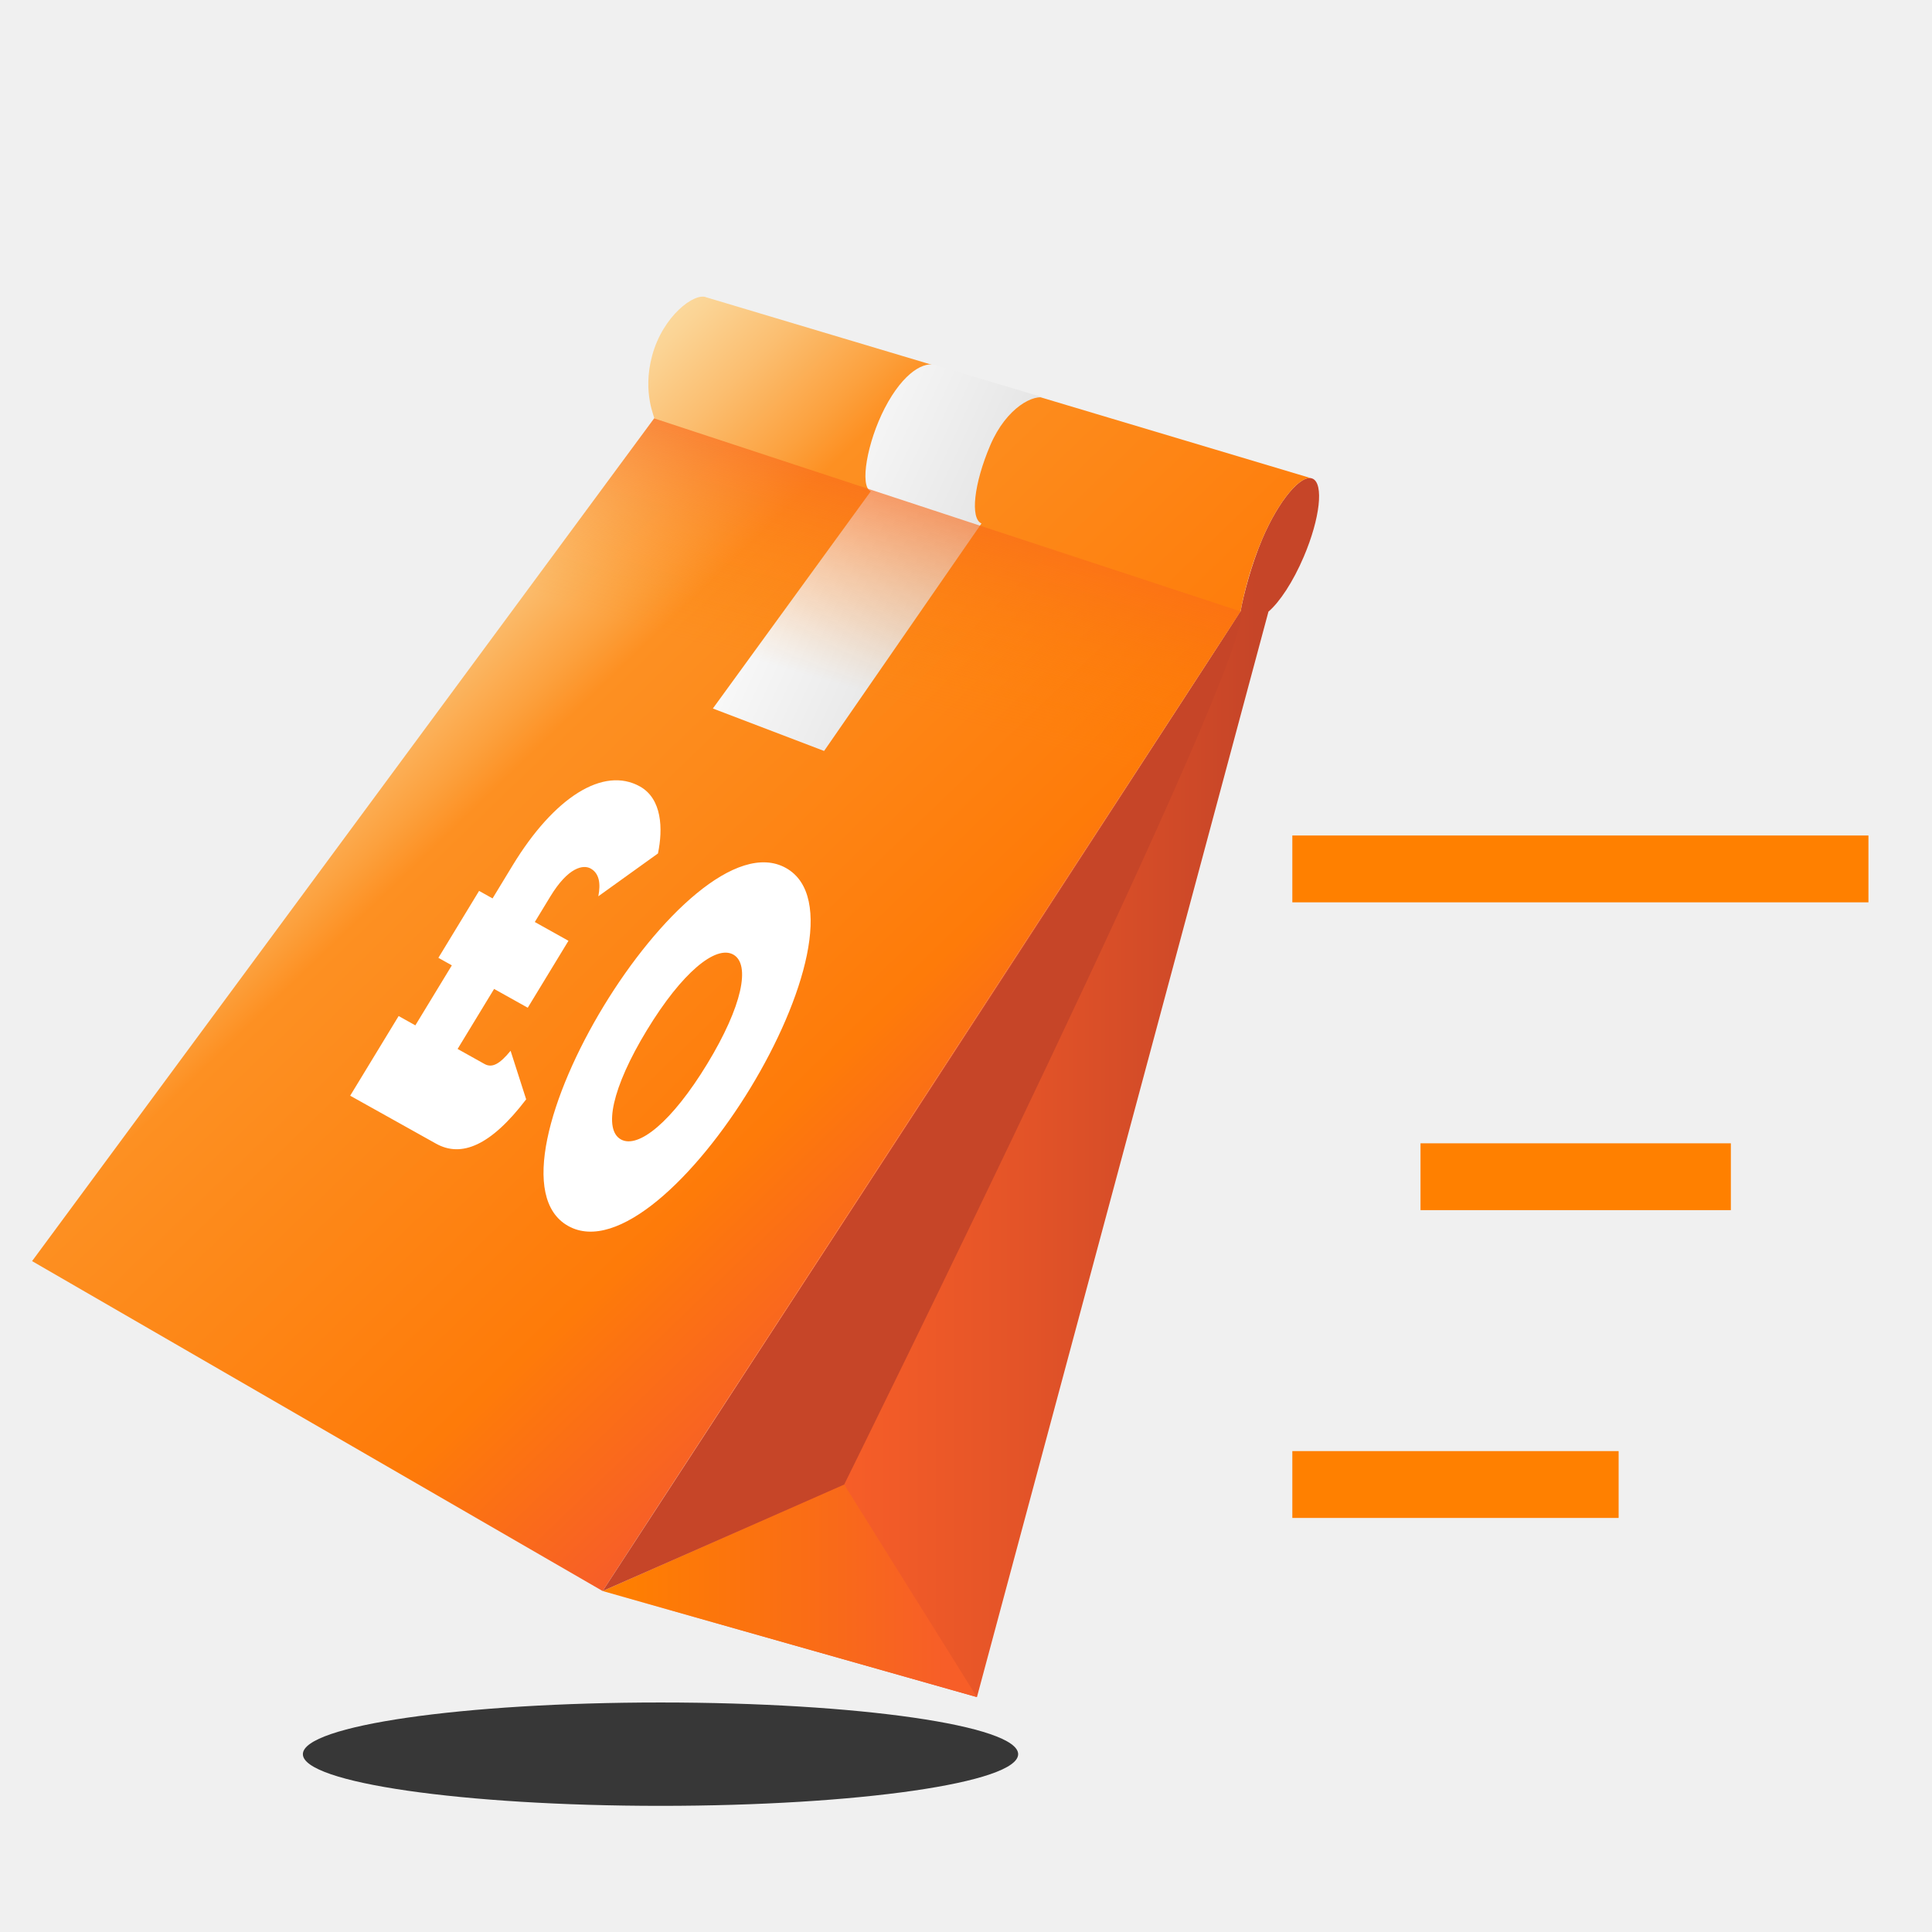
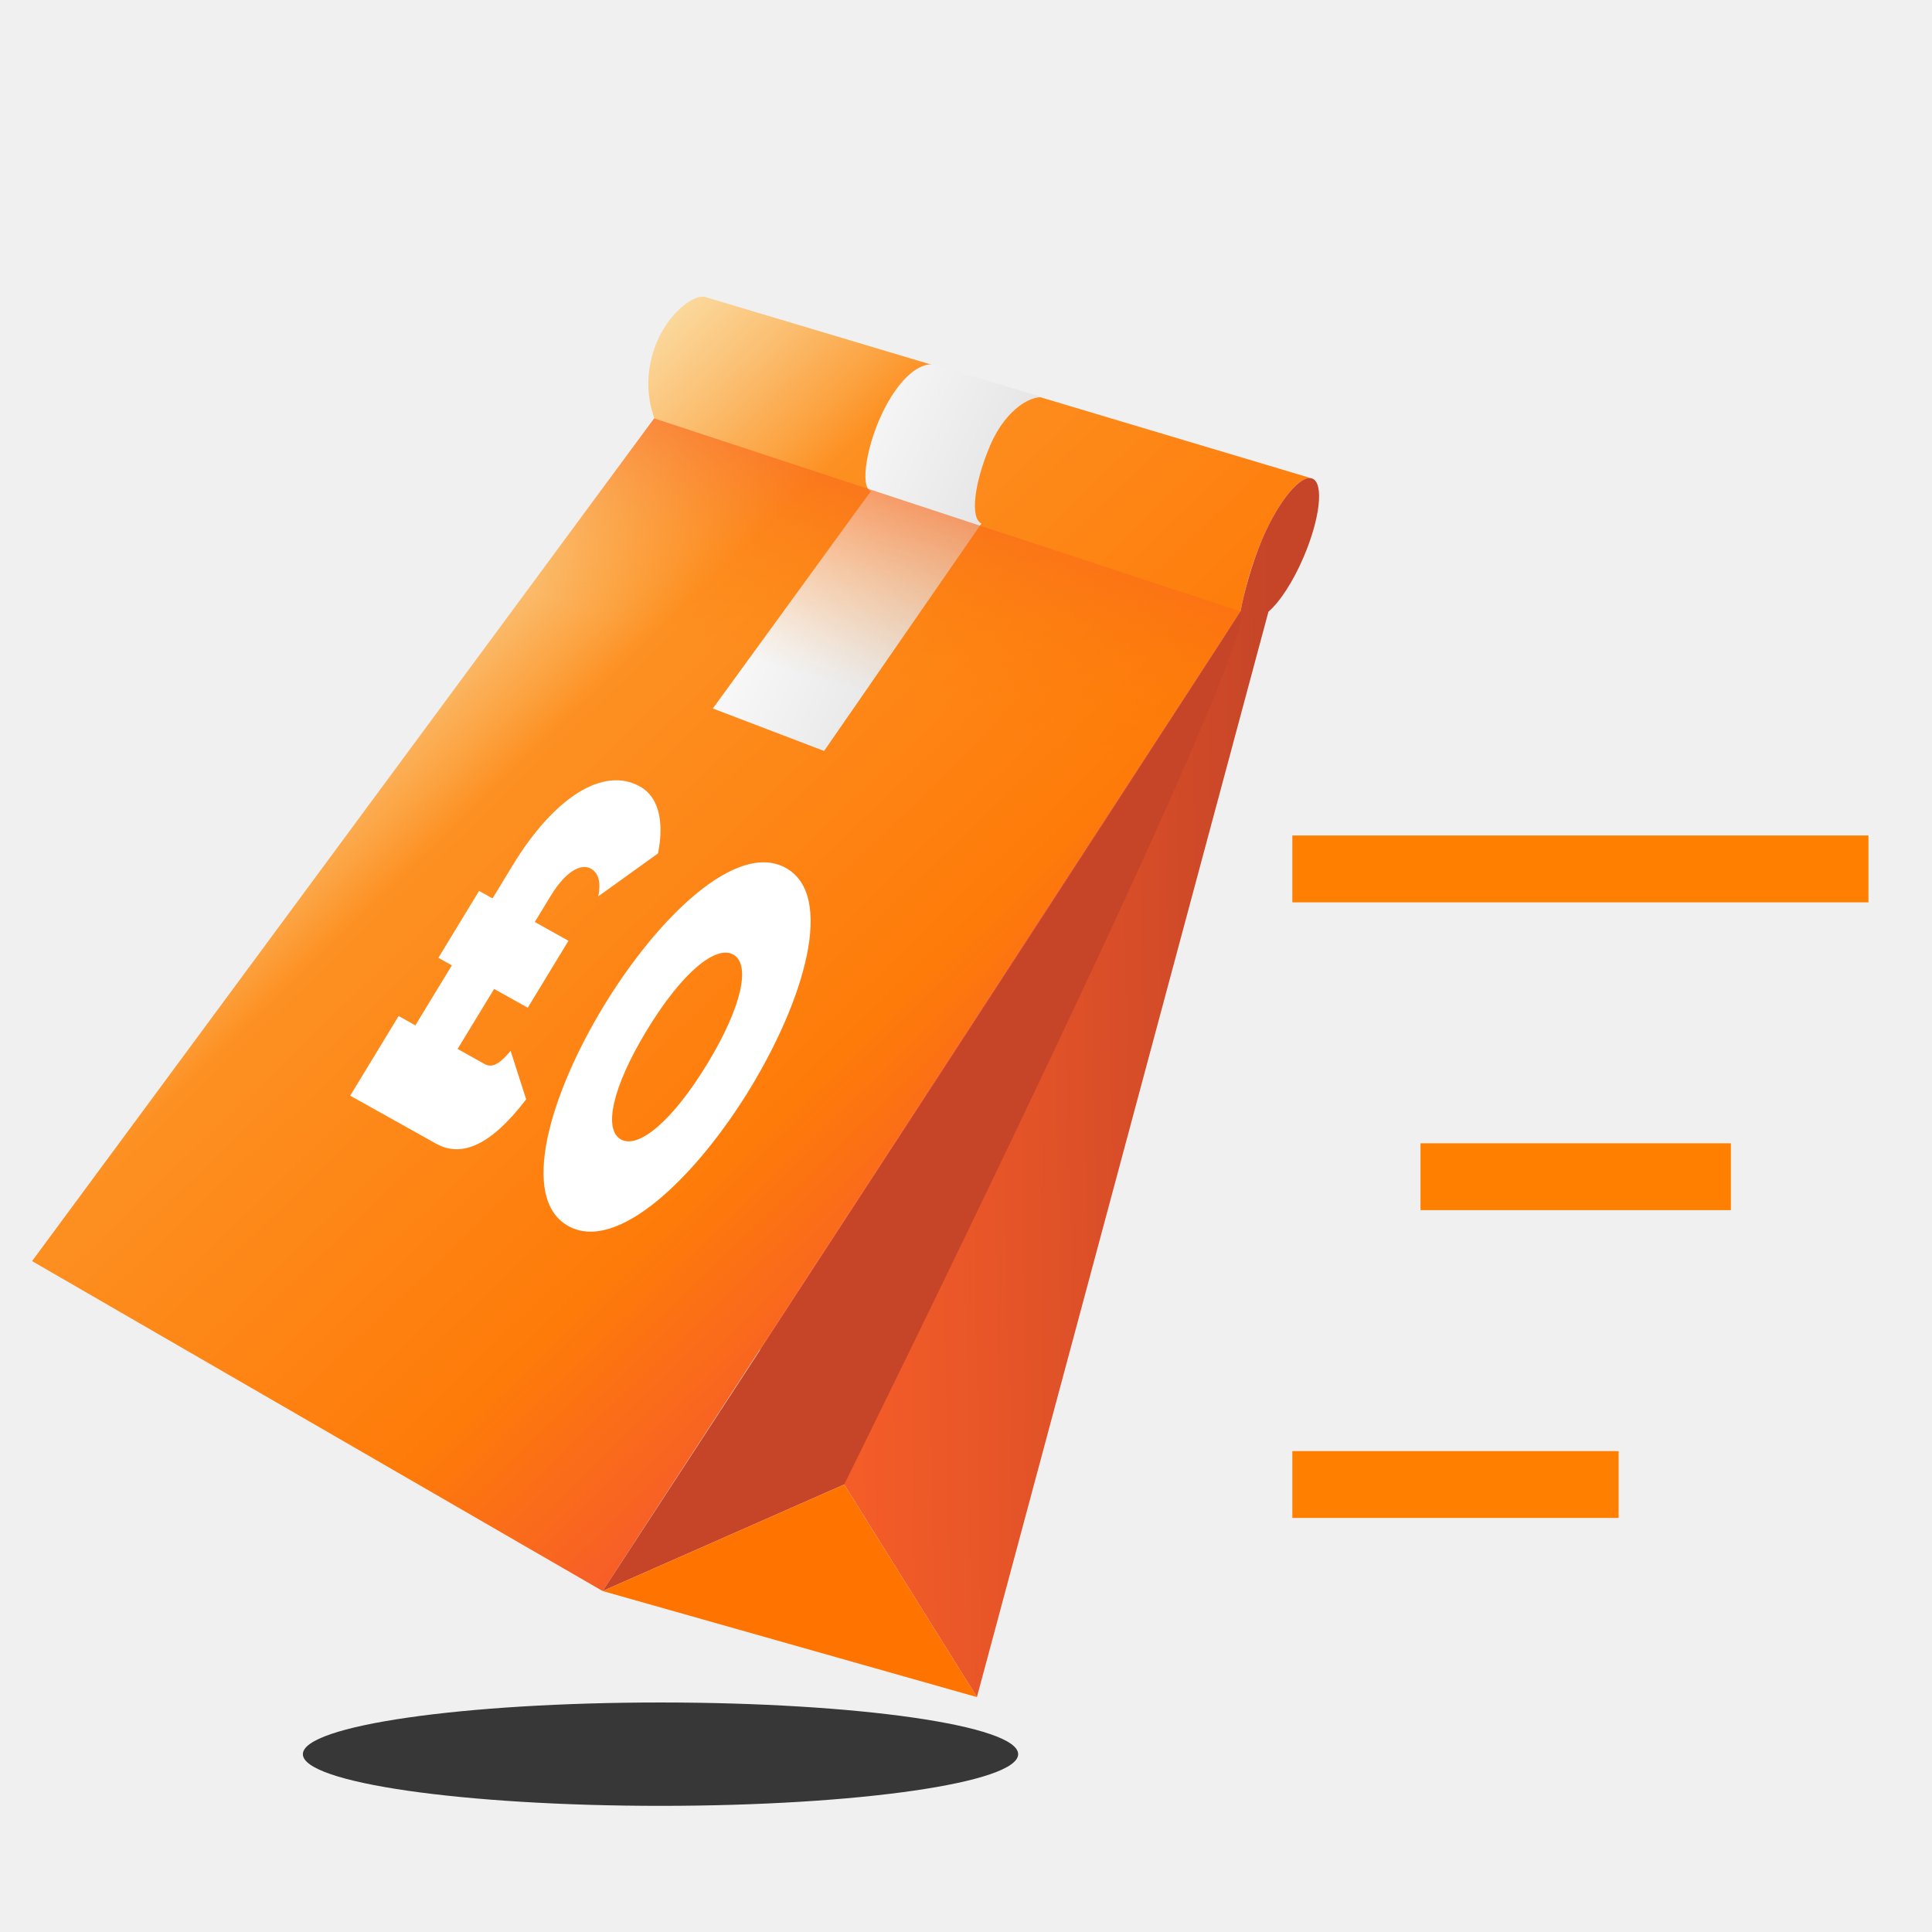
- <svg xmlns="http://www.w3.org/2000/svg" width="200" height="200">
+ <svg xmlns="http://www.w3.org/2000/svg" width="200" height="200" viewBox="0 0 200 200">
  <defs>
-     <linearGradient id="a" x1="-1666.534" y1="112.585" x2="-1592.367" y2="112.585" gradientTransform="matrix(-1 0 0 1 -1529.982 0)" gradientUnits="userSpaceOnUse">
-       <stop offset=".087" stop-color="#c64528" />
-       <stop offset=".399" stop-color="#e25328" />
-       <stop offset=".671" stop-color="#f75e28" />
-       <stop offset=".729" stop-color="#f7602b" />
-       <stop offset=".775" stop-color="#f76735" />
-       <stop offset=".817" stop-color="#f87446" />
-       <stop offset=".857" stop-color="#f9865d" />
-       <stop offset=".895" stop-color="#fa9d7c" />
-       <stop offset=".931" stop-color="#fbb9a2" />
-       <stop offset=".967" stop-color="#fddacd" />
-       <stop offset="1" stop-color="#fff" />
-     </linearGradient>
-     <linearGradient id="b" x1="-1665.882" y1="49.575" x2="-1665.683" y2="49.475" gradientTransform="matrix(-1 0 0 1 -1529.982 0)" gradientUnits="userSpaceOnUse">
+     <linearGradient id="uuid-b3f304d6-8a6e-4ce1-bcd8-0c184973bacb" x1="-1665.882" y1="49.575" x2="-1665.683" y2="49.475" gradientTransform="translate(-1529.982) rotate(-180) scale(1 -1)" gradientUnits="userSpaceOnUse">
      <stop offset="0" stop-color="#f75e28" />
      <stop offset=".193" stop-color="#fa6e14" />
      <stop offset=".432" stop-color="#ff8000" />
      <stop offset=".558" stop-color="#ffa143" />
-       <stop offset=".718" stop-color="#ffc992" />
+       <stop offset=".719" stop-color="#ffc992" />
      <stop offset=".851" stop-color="#ffe6cd" />
      <stop offset=".948" stop-color="#fff8f1" />
      <stop offset="1" stop-color="#fff" />
    </linearGradient>
-     <linearGradient id="c" x1="103.273" y1="125.137" x2="24.398" y2="43.076" gradientUnits="userSpaceOnUse">
+     <linearGradient id="uuid-cf700a7f-a410-4c2e-9519-dea008e36cea" x1="103.273" y1="125.137" x2="24.398" y2="43.076" gradientUnits="userSpaceOnUse">
      <stop offset="0" stop-color="#f75e28" />
      <stop offset=".201" stop-color="#fe7b09" />
      <stop offset=".592" stop-color="#fd9022" />
      <stop offset=".631" stop-color="#fca13e" />
      <stop offset=".709" stop-color="#fbbe70" />
      <stop offset=".777" stop-color="#fbd495" />
      <stop offset=".831" stop-color="#fbe2ab" />
      <stop offset=".866" stop-color="#fbe7b4" />
    </linearGradient>
-     <linearGradient id="d" x1="-1608.229" y1="51.343" x2="-1702.767" y2="95.267" gradientTransform="matrix(-1 0 0 1 -1529.982 0)" gradientUnits="userSpaceOnUse">
+     <linearGradient id="uuid-20feb6b0-2fda-4996-a905-ef879265f268" x1="-1608.229" y1="51.343" x2="-1702.767" y2="95.266" gradientTransform="translate(-1529.982) rotate(-180) scale(1 -1)" gradientUnits="userSpaceOnUse">
      <stop offset=".018" stop-color="#fdfdfd" />
      <stop offset=".068" stop-color="#f6f6f6" />
-       <stop offset=".465" stop-color="#cacaca" />
+       <stop offset=".466" stop-color="#cacaca" />
      <stop offset=".773" stop-color="#afaeae" />
      <stop offset=".952" stop-color="#a5a4a4" />
    </linearGradient>
-     <linearGradient id="e" x1="-1631.115" y1="164.68" x2="-1592.367" y2="164.68" gradientTransform="matrix(-1 0 0 1 -1529.982 0)" gradientUnits="userSpaceOnUse">
-       <stop offset=".085" stop-color="#f75e28" />
-       <stop offset=".483" stop-color="#fa6e14" />
-       <stop offset=".977" stop-color="#ff8000" />
-     </linearGradient>
-     <linearGradient id="f" x1="-1614.458" y1="82.552" x2="-1639.576" y2="-3.204" gradientTransform="matrix(-1 0 0 1 -1529.982 0)" gradientUnits="userSpaceOnUse">
+     <linearGradient id="uuid-0163bf28-1695-42c5-ae45-ce1e6a9e2386" x1="-1614.458" y1="82.552" x2="-1639.575" y2="-3.204" gradientTransform="translate(-1529.982) rotate(-180) scale(1 -1)" gradientUnits="userSpaceOnUse">
      <stop offset=".133" stop-color="#ff8000" stop-opacity="0" />
      <stop offset=".173" stop-color="#fe7c03" stop-opacity=".089" />
      <stop offset=".257" stop-color="#fc750c" stop-opacity=".319" />
      <stop offset=".377" stop-color="#f9681b" stop-opacity=".684" />
      <stop offset=".474" stop-color="#f75e28" />
    </linearGradient>
+     <linearGradient id="uuid-ac990ccf-cb3e-4de4-88ea-4e0899dc0b26" x1="-1860" y1="-1640" x2="-1859" y2="-1640" gradientTransform="translate(-147739.296 132789.473) rotate(179.5047) scale(80.1181 -80.1181)" gradientUnits="userSpaceOnUse">
+       <stop offset="0" stop-color="#c64528" />
+       <stop offset=".087" stop-color="#c64528" />
+       <stop offset=".406" stop-color="#e35328" />
+       <stop offset=".671" stop-color="#f75e28" />
+       <stop offset="1" stop-color="#f75e28" />
+     </linearGradient>
  </defs>
-   <ellipse cx="68.376" cy="181.591" rx="37.022" ry="5.35" fill="#090909" opacity=".8" />
-   <path d="M128.424 63.295c.277-1.642 1.137-4.896 2.247-7.502 1.685-3.955 4.013-6.752 5.2-6.247 1.187.506.783 4.122-.902 8.078-1.11 2.609-2.5 4.706-3.659 5.692l-30.177 112.367-38.748-10.98 66.039-101.408z" fill="url(#a)" />
-   <path d="M135.732 49.505c.047.01.094.022.139.041l-.14-.041z" fill="url(#b)" />
-   <path d="M67.719 43.312c.159.07-1.277-2.578-.207-6.505 1.13-4.148 4.405-6.538 5.592-6.032l62.628 18.73c-1.223-.25-3.44 2.481-5.06 6.288-1.686 3.956-2.248 7.502-2.248 7.502l-66.04 101.408L3.32 130.549 67.72 43.312z" fill="url(#c)" />
-   <path d="M96.95 37.836c-1.186-.505-3.405.623-5.377 4.443-1.794 3.477-2.616 8.075-1.43 8.58L73.795 73.344l11.515 4.395 16.293-23.553c-1.187-.506-.783-4.122.902-8.077 1.684-3.956 4.574-5.394 5.76-4.888l-11.314-3.385z" fill="url(#d)" />
-   <path fill="url(#e)" d="m101.133 175.683-38.748-10.98 25.006-11.026 13.742 22.006z" />
-   <path d="m87.391 153.677-25.006 11.026s61.704-94.387 66.039-101.408c1.984 3.378-41.033 90.382-41.033 90.382z" fill="#c64528" />
-   <path d="m41.267 105.18 1.73.965 3.778-6.213-1.393-.778 4.213-6.929 1.394.779 2.073-3.41c4.313-7.093 9.41-10.287 13.183-8.18 2.283 1.275 2.402 4.361 1.867 6.935l-6.174 4.434c.26-1.328.095-2.378-.794-2.874-.745-.416-2.304-.182-4.176 2.897l-1.605 2.64 3.484 1.945-4.214 6.928-3.484-1.945-3.778 6.213 2.787 1.557c.793.443 1.579-.002 2.698-1.366l1.612 5.025c-3.663 4.805-6.706 6.052-9.326 4.589l-8.891-4.965 5.016-8.248zM62.497 104.144c5.585-9.183 13.768-17.135 18.863-14.29 5.094 2.844 1.909 13.587-3.675 22.77-5.585 9.182-13.769 17.135-18.863 14.29-5.094-2.844-1.909-13.587 3.675-22.77zm10.717 5.984c3.645-5.994 4.497-10.306 2.695-11.312-1.802-1.006-5.297 1.83-8.942 7.824-3.645 5.993-4.497 10.305-2.694 11.311 1.802 1.007 5.297-1.83 8.941-7.823z" fill="#fff" />
-   <path fill="url(#f)" d="M128.424 63.295 67.719 43.312 51.047 65.897l63.01 19.355 14.367-21.957z" />
-   <path fill="none" stroke="#ff8000" stroke-miterlimit="10" stroke-width="6.919" d="M167.561 153.677h-33.779M179.178 121.814h-32.127M193.421 89.95h-59.639" />
+   <g id="uuid-2ca75dd9-207c-423d-bbb8-636d1ace928e">
+     <path d="M135.732,49.505c.048.01.095.023.139.042l-.139-.042Z" fill="url(#uuid-b3f304d6-8a6e-4ce1-bcd8-0c184973bacb)" />
+     <path d="M67.719,43.312h0,0s0,0,0,0c.159.07-1.277-2.578-.207-6.505,1.131-4.148,4.405-6.538,5.592-6.032l62.628,18.73c-1.222-.251-3.439,2.482-5.06,6.288-1.685,3.955-2.248,7.502-2.248,7.502l-66.039,101.408L3.32,130.549,67.719,43.312Z" fill="url(#uuid-cf700a7f-a410-4c2e-9519-dea008e36cea)" />
+     <path d="M96.951,37.836c-1.187-.505-3.406.622-5.378,4.443-1.794,3.477-2.617,8.075-1.43,8.58l-16.349,22.484,11.515,4.396,16.294-23.553c-1.187-.505-.783-4.122.901-8.078,1.685-3.955,4.574-5.393,5.761-4.888l-11.315-3.384Z" fill="url(#uuid-20feb6b0-2fda-4996-a905-ef879265f268)" />
+     <path d="M41.267,105.179l1.73.966,3.779-6.213-1.394-.778,4.213-6.928,1.394.778,2.073-3.409c4.313-7.093,9.411-10.288,13.183-8.181,2.283,1.275,2.402,4.361,1.867,6.935l-6.173,4.434c.26-1.328.094-2.378-.795-2.875-.745-.416-2.304-.182-4.176,2.898l-1.605,2.639,3.484,1.946-4.213,6.928-3.484-1.945-3.779,6.213,2.787,1.556c.793.443,1.579-.002,2.698-1.366l1.612,5.025c-3.663,4.805-6.706,6.052-9.326,4.589l-8.891-4.965,5.016-8.248Z" fill="#fff" />
+     <path d="M62.497,104.144c5.585-9.183,13.768-17.135,18.863-14.29,5.094,2.845,1.909,13.588-3.675,22.77-5.585,9.182-13.768,17.135-18.862,14.29-5.095-2.845-1.909-13.588,3.675-22.77ZM73.215,110.128c3.645-5.994,4.497-10.305,2.695-11.312-1.802-1.006-5.297,1.829-8.942,7.823-3.645,5.994-4.497,10.306-2.695,11.312,1.802,1.007,5.297-1.83,8.942-7.823Z" fill="#fff" />
+     <polygon points="128.424 63.295 67.719 43.312 51.047 65.897 114.057 85.252 128.424 63.295" fill="url(#uuid-0163bf28-1695-42c5-ae45-ce1e6a9e2386)" />
+     <rect x="133.782" y="86.49" width="59.639" height="6.92" fill="#ff8000" />
+     <rect x="147.051" y="118.353" width="32.128" height="6.92" fill="#ff8000" />
+     <rect x="133.782" y="150.217" width="33.778" height="6.92" fill="#ff8000" />
+     <path d="M134.97,57.62c-1.11,2.61-2.5,4.71-3.66,5.7l-30.18,112.36-22.47-35.99,49.76-76.4c.28-1.64,1.14-4.89,2.25-7.5,1.69-3.95,4.01-6.75,5.2-6.24,1.19.5.78,4.12-.9,8.07Z" fill="url(#uuid-ac990ccf-cb3e-4de4-88ea-4e0899dc0b26)" />
+     <path d="M87.391,153.677l-25.007,11.026s61.704-94.387,66.039-101.408c1.985,3.378-41.032,90.382-41.032,90.382Z" fill="#c64528" />
+     <polygon points="101.133 175.683 62.385 164.703 87.391 153.677 101.133 175.683" fill="#ff7300" />
+   </g>
+   <g id="uuid-0f3f1381-e346-4ddf-af01-3df75c78ac07">
+     <ellipse cx="68.376" cy="181.591" rx="37.023" ry="5.35" fill="#090909" opacity=".8" />
+   </g>
</svg>
